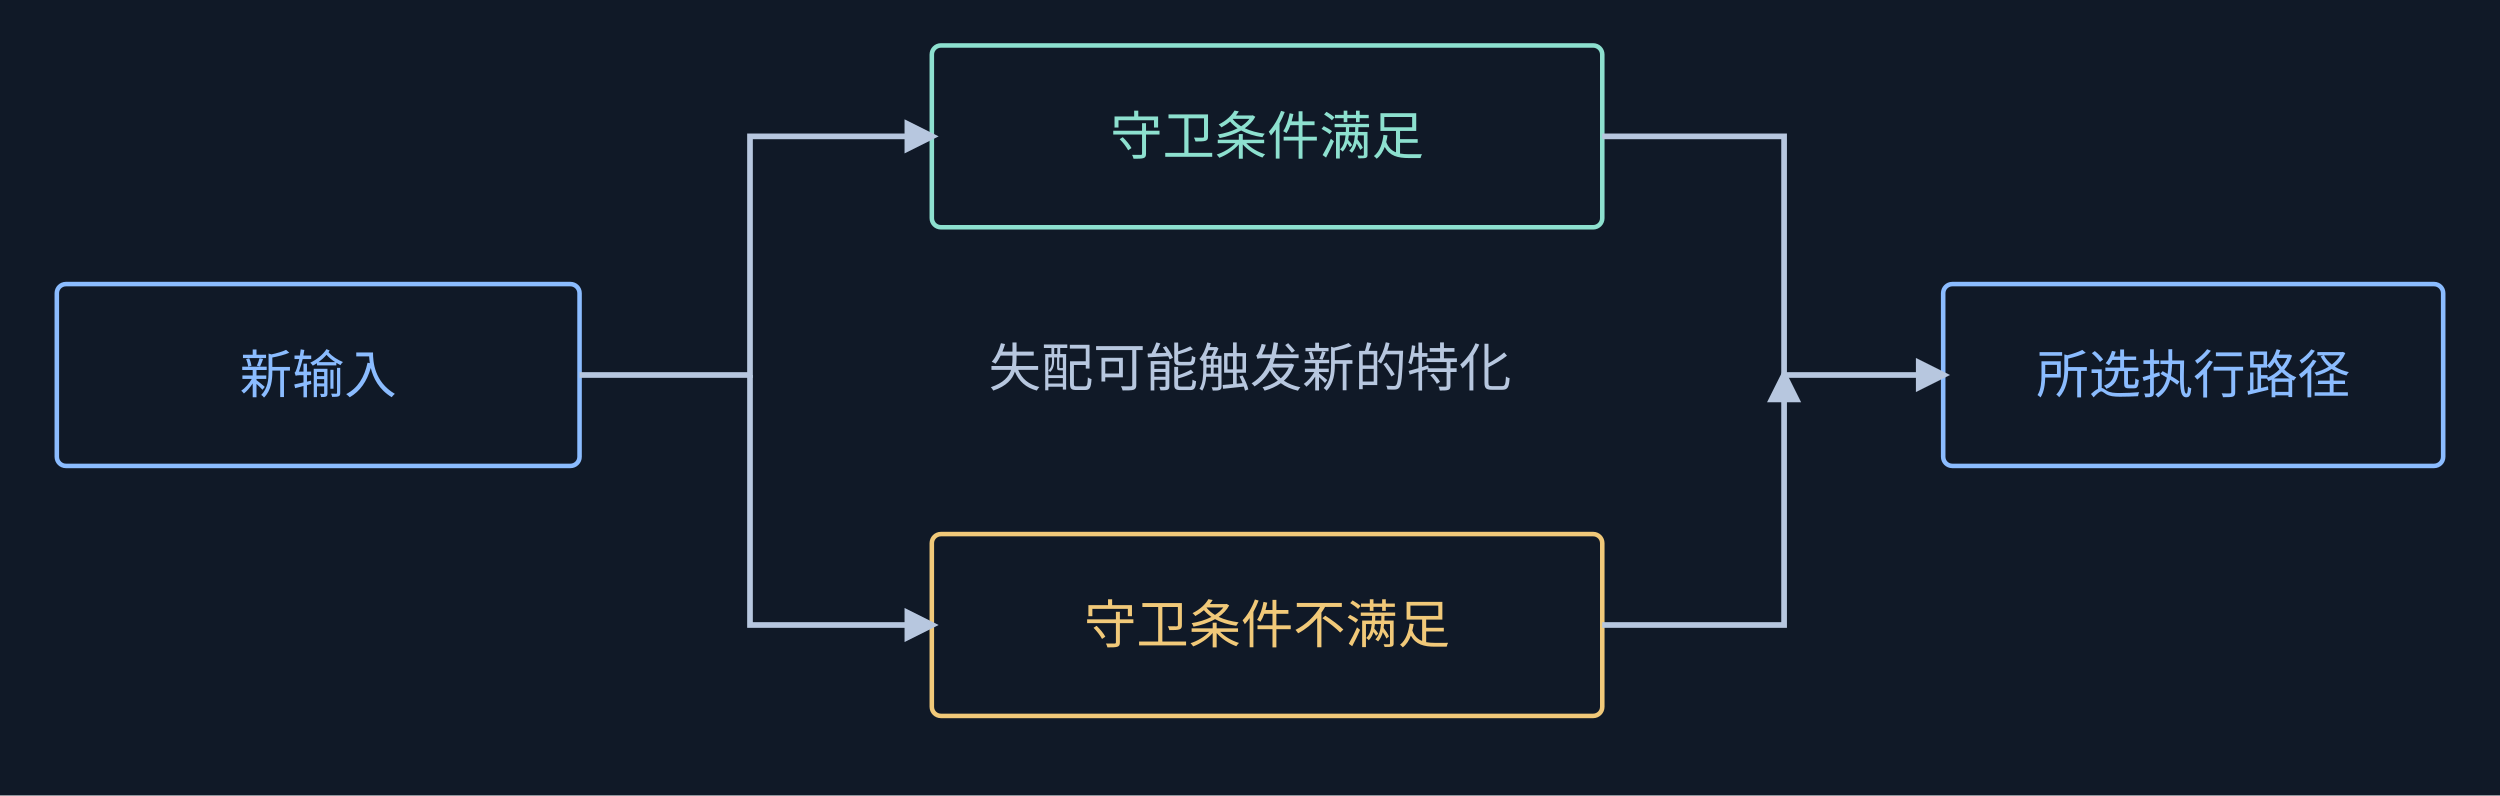
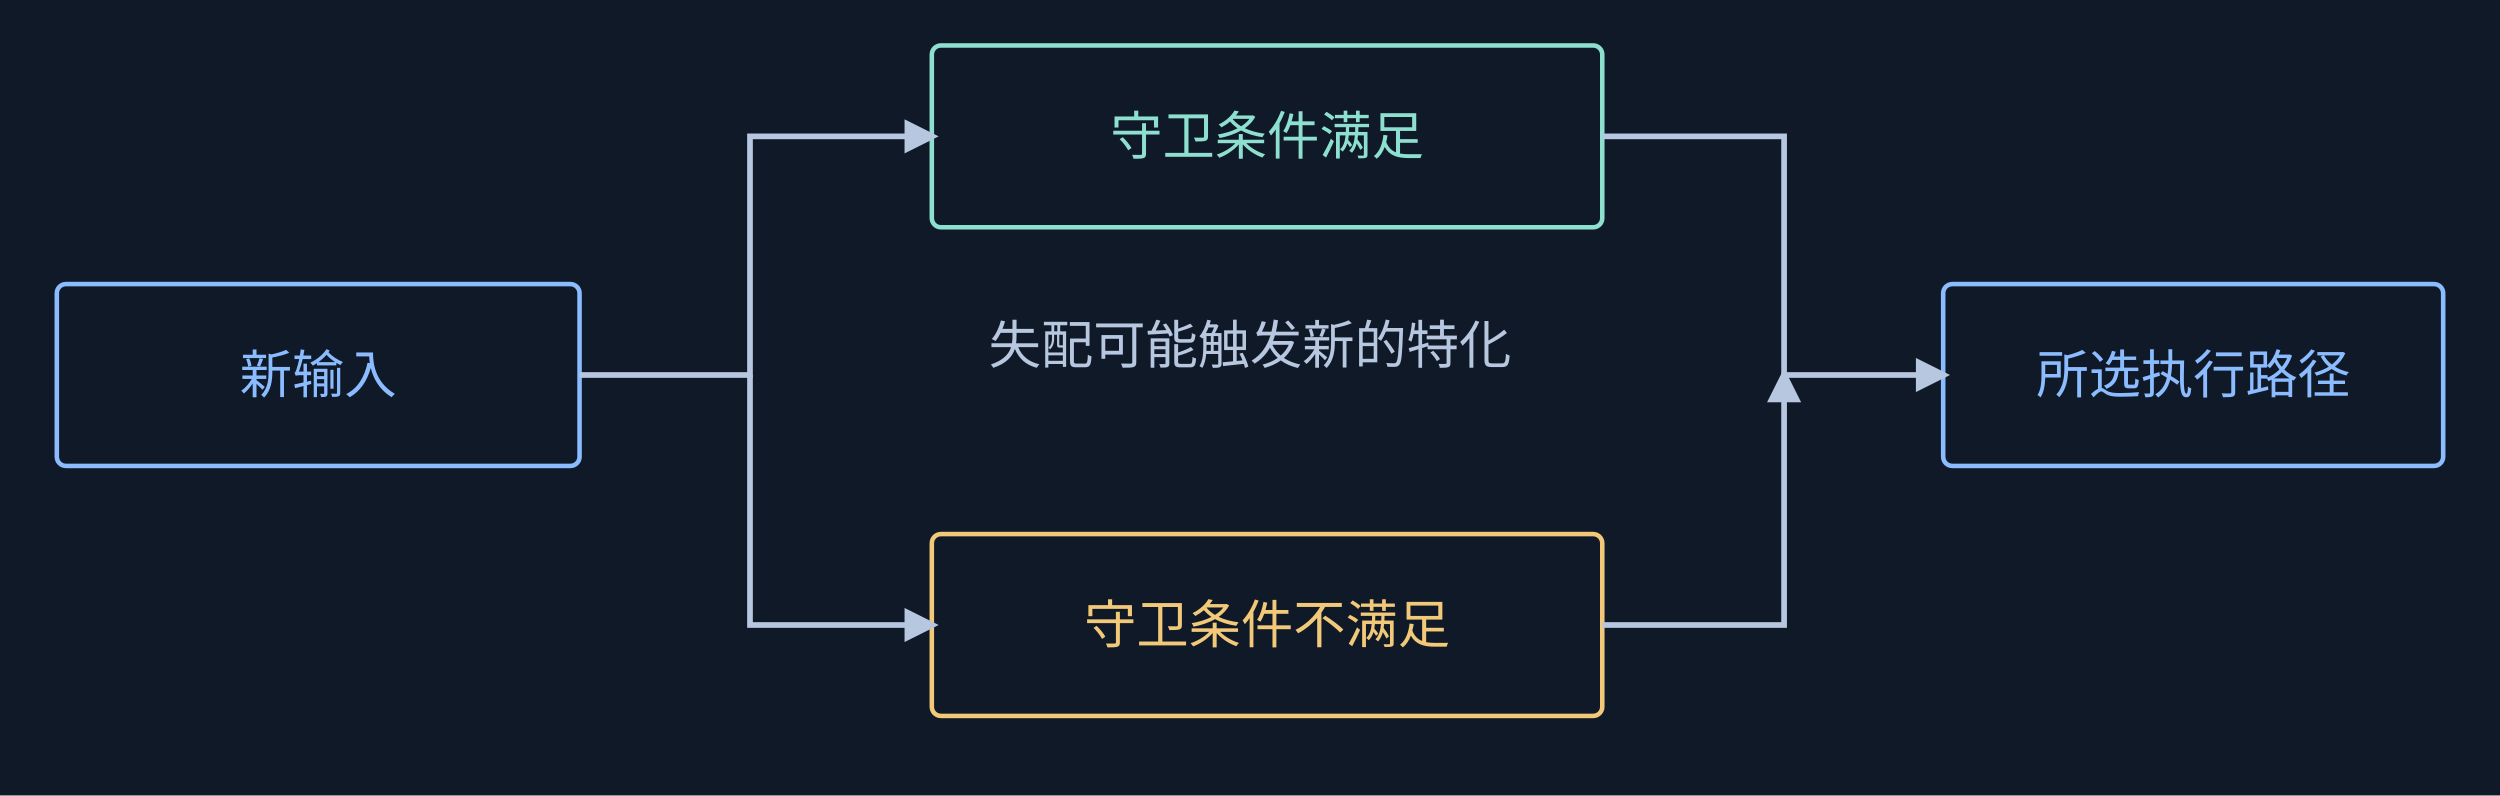
<svg xmlns="http://www.w3.org/2000/svg" viewBox="0 0 1100 350" role="img" aria-labelledby="mechanism-06-05-title mechanism-06-05-desc" style="display:block;width:100%;height:auto">
  <defs>
    <marker id="mechanism-06-05-arrow" viewBox="0 0 10 10" refX="8" refY="5" markerWidth="6" markerHeight="6" orient="auto-start-reverse">
      <path d="M0 0 L10 5 L0 10Z" fill="#b7c7df" />
    </marker>
  </defs>
  <rect width="1100" height="350" fill="#101927" />
  <g font-family="system-ui,sans-serif">
    <rect x="25" y="125" width="230" height="80" rx="4" fill="#101927" stroke="#8bbcff" stroke-width="2" />
    <text x="140.0" y="173.0" font-size="23" fill="#8bbcff" text-anchor="middle">新输入</text>
    <rect x="410" y="20" width="295" height="80" rx="4" fill="#101927" stroke="#8de0cf" stroke-width="2" />
    <text x="557.5" y="68.0" font-size="23" fill="#8de0cf" text-anchor="middle">守卫条件满足</text>
    <rect x="410" y="235" width="295" height="80" rx="4" fill="#101927" stroke="#f1c979" stroke-width="2" />
    <text x="557.5" y="283.0" font-size="23" fill="#f1c979" text-anchor="middle">守卫条件不满足</text>
    <rect x="855" y="125" width="220" height="80" rx="4" fill="#101927" stroke="#8bbcff" stroke-width="2" />
    <text x="965.0" y="173.0" font-size="23" fill="#8bbcff" text-anchor="middle">所选执行路径</text>
    <path d="M255,165 L330,165 L330,60 L410,60" fill="none" stroke="#b7c7df" stroke-width="2.5" marker-end="url(#mechanism-06-05-arrow)" />
    <path d="M330,165 L330,275 L410,275" fill="none" stroke="#b7c7df" stroke-width="2.5" marker-end="url(#mechanism-06-05-arrow)" />
    <path d="M705,60 L785,60 L785,165 L855,165" fill="none" stroke="#b7c7df" stroke-width="2.5" marker-end="url(#mechanism-06-05-arrow)" />
    <path d="M705,275 L785,275 L785,165" fill="none" stroke="#b7c7df" stroke-width="2.5" marker-end="url(#mechanism-06-05-arrow)" />
-     <text x="550" y="170" font-size="23" fill="#b7c7df" text-anchor="middle">失配可能触发新的特化</text>
+     <text x="550" y="160" font-size="23" fill="#b7c7df" text-anchor="middle">失配可能触发新的特化</text>
  </g>
</svg>
